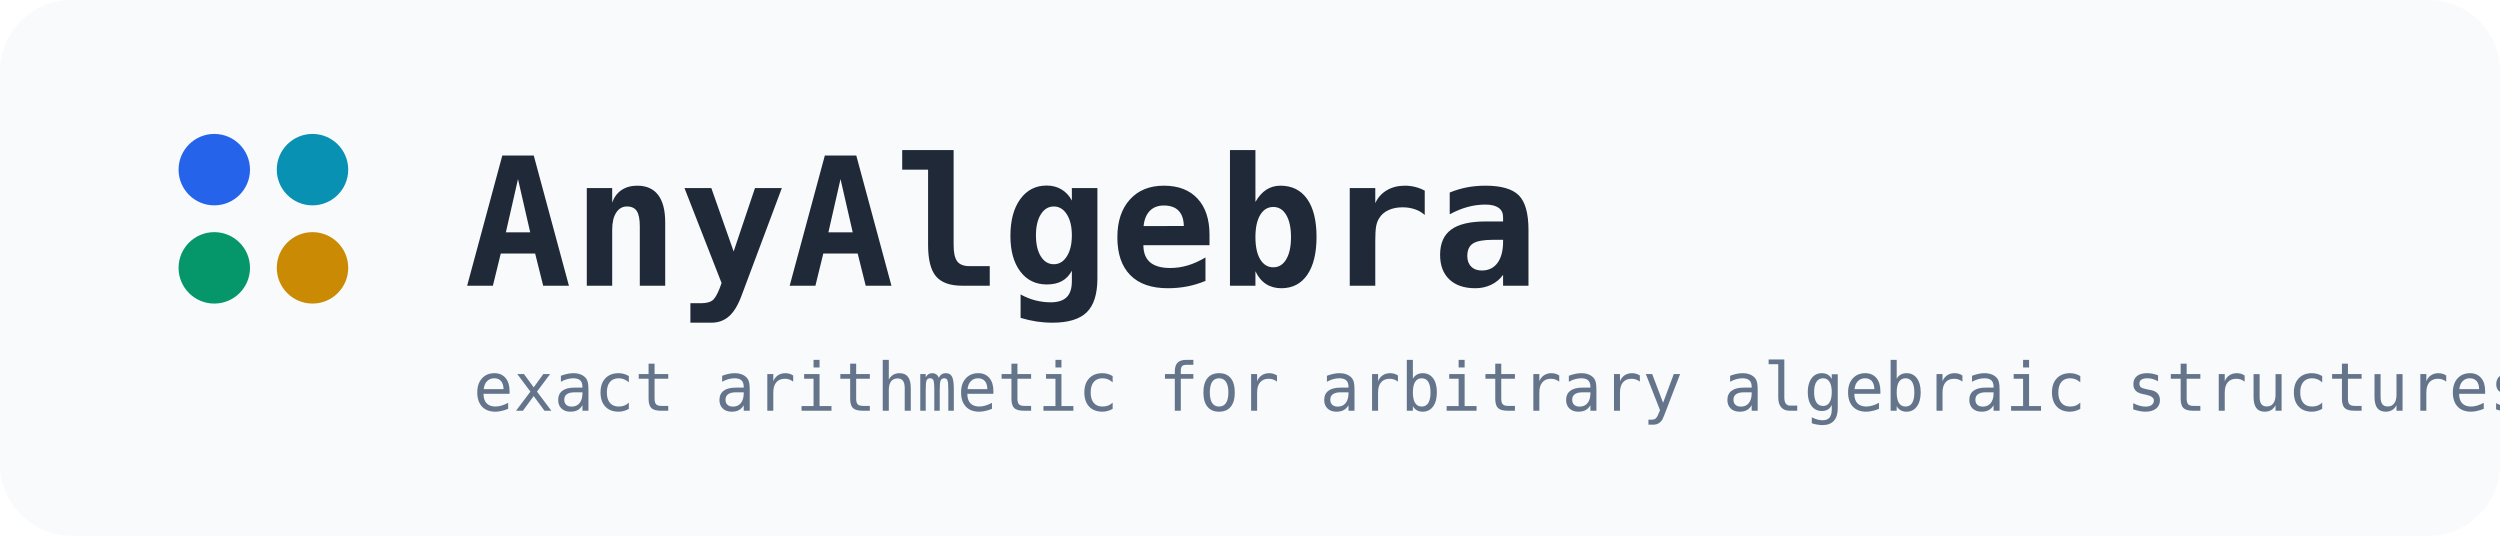
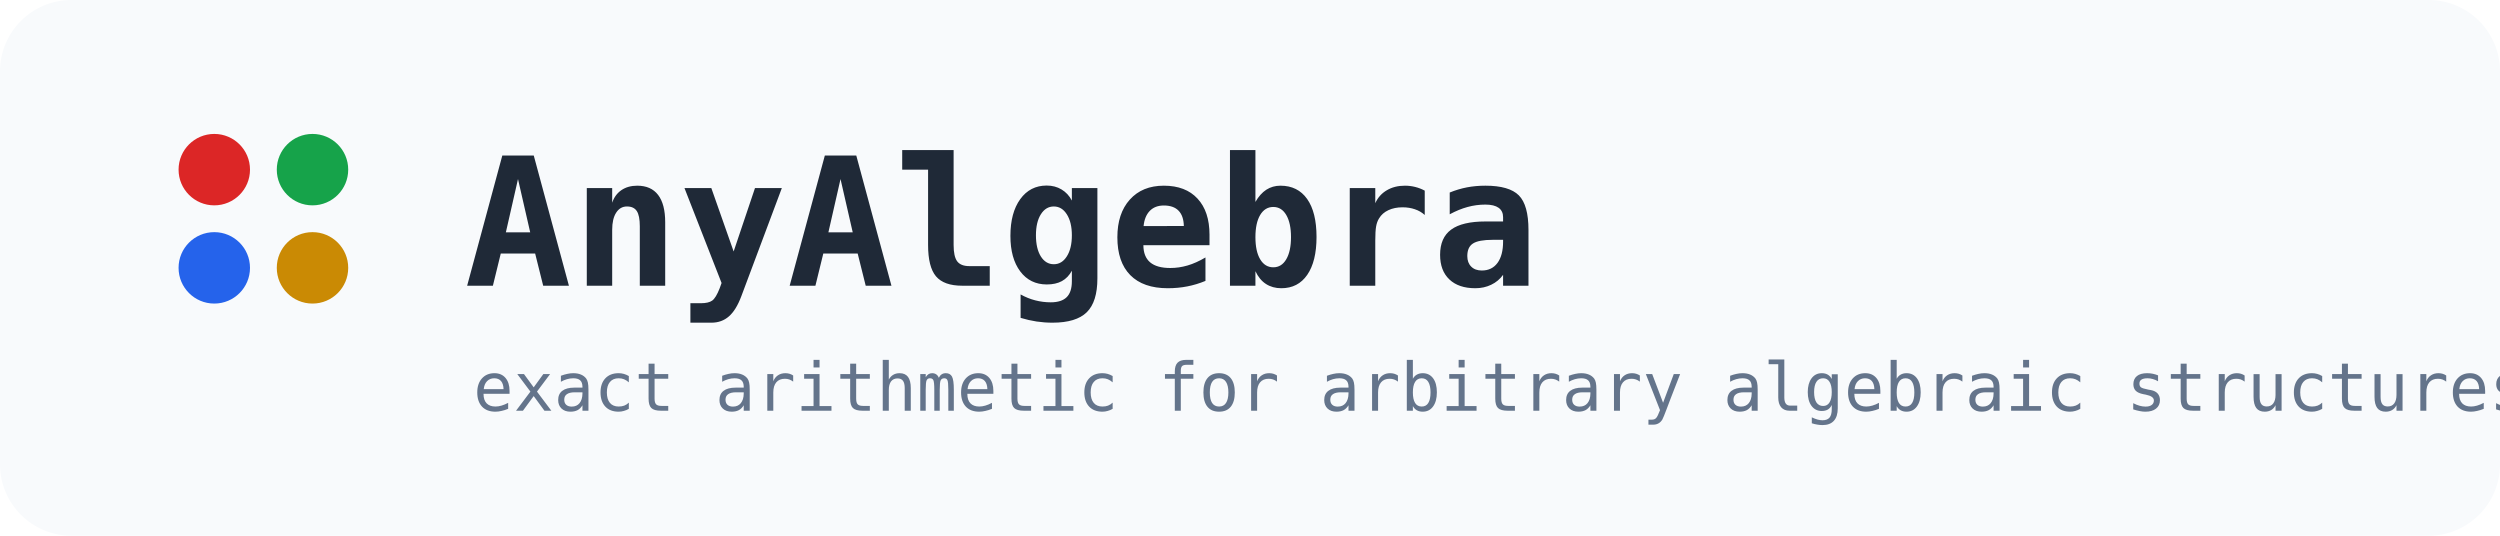
<svg xmlns="http://www.w3.org/2000/svg" viewBox="0 0 560 120" width="560" height="120" role="img" aria-label="AnyAlgebra">
  <rect width="560" height="120" rx="16" fill="#f8fafc" />
-   <circle cx="48" cy="38" r="8" fill="#2563eb" />
-   <circle cx="70" cy="38" r="8" fill="#0891b2" />
-   <circle cx="48" cy="60" r="8" fill="#059669" />
+   <circle cx="48" cy="38" r="8" fill="#dc2626" />
+   <circle cx="70" cy="38" r="8" fill="#16a34a" />
+   <circle cx="48" cy="60" r="8" fill="#2563eb" />
  <circle cx="70" cy="60" r="8" fill="#ca8a04" />
  <text x="104" y="64" font-family="ui-monospace, SFMono-Regular, Menlo, Consolas, monospace" font-size="40" font-weight="700" fill="#1f2937">AnyAlgebra</text>
  <text x="106" y="92" font-family="ui-monospace, SFMono-Regular, Menlo, Consolas, monospace" font-size="15" fill="#64748b">exact arithmetic for arbitrary algebraic structures</text>
</svg>
